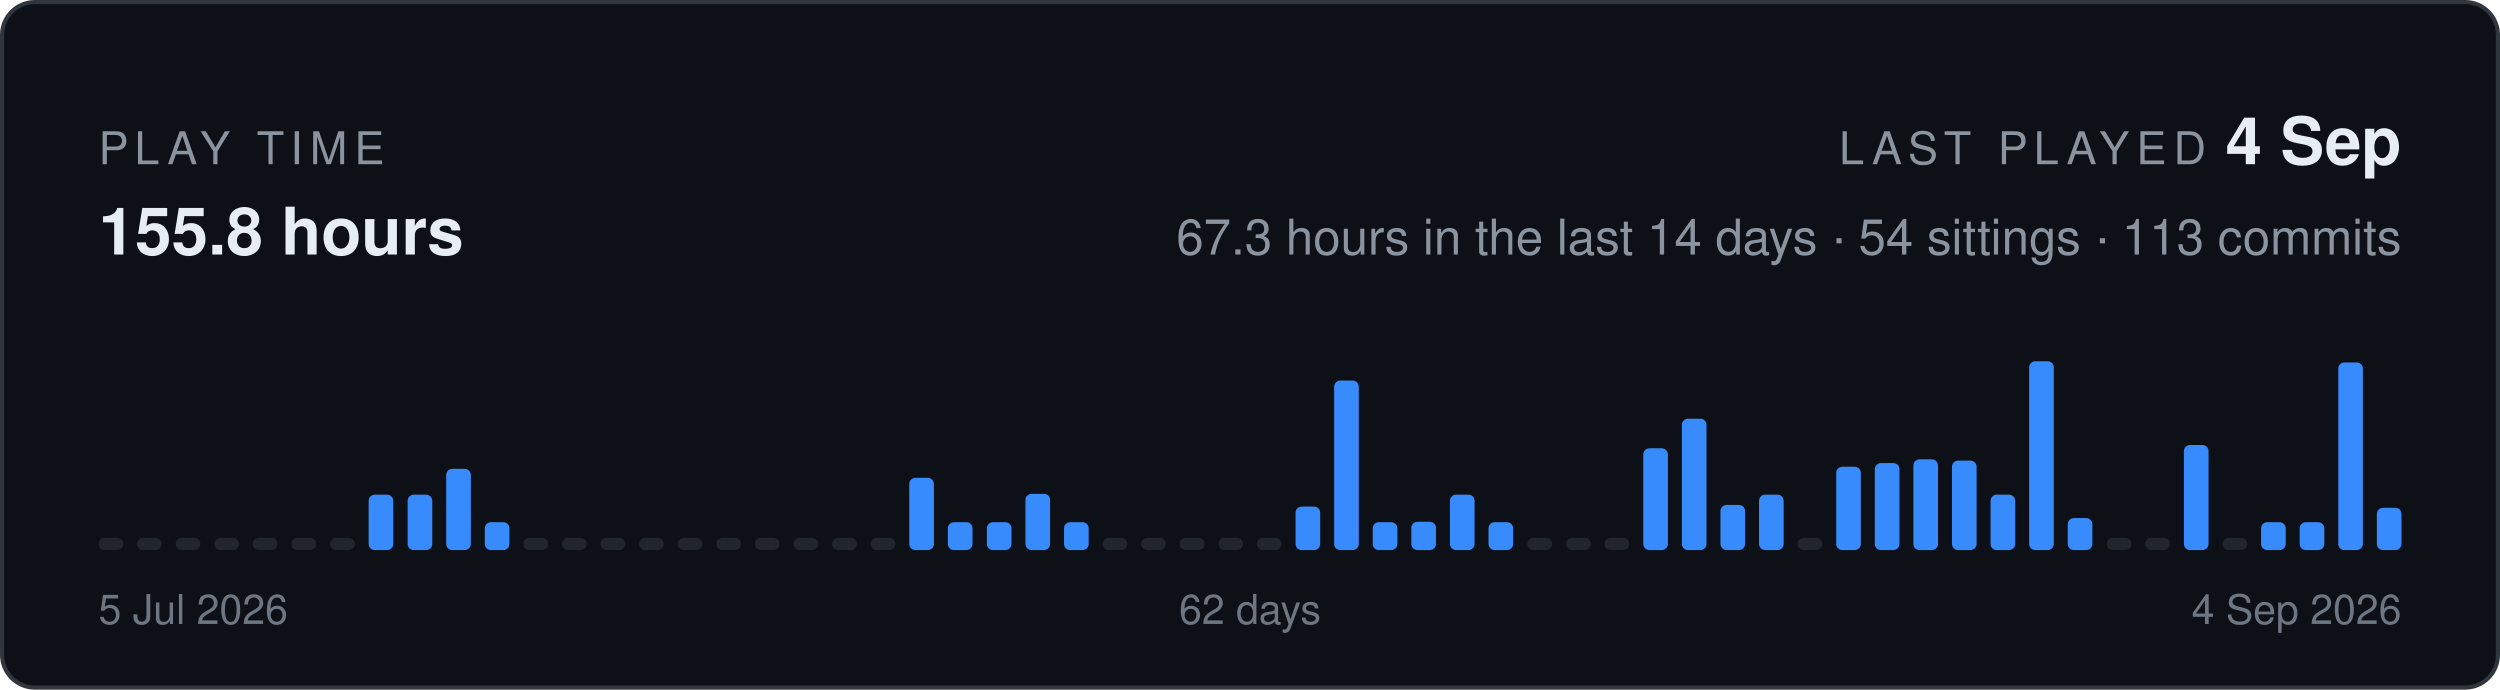
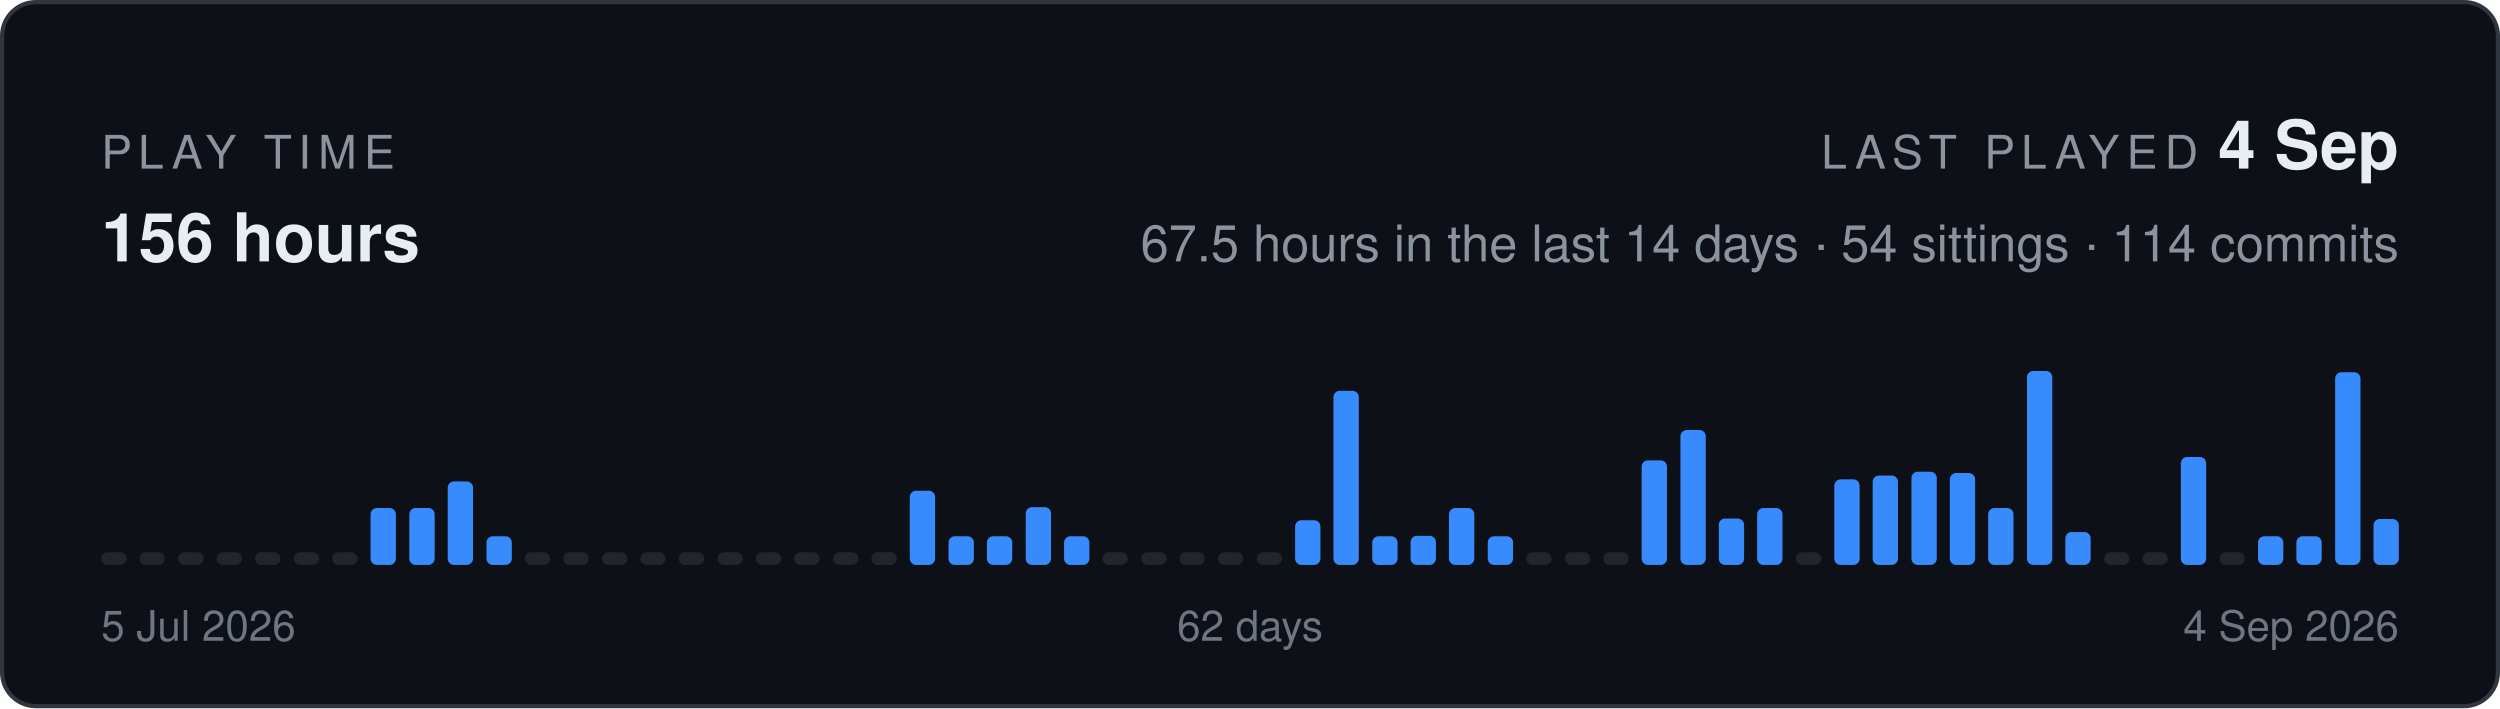
- <svg xmlns="http://www.w3.org/2000/svg" width="609" height="168" viewBox="0 0 609 168" role="img" aria-label="Play time: 155.8 hours over 113 commits, last played 4 Sep">
+ <svg xmlns="http://www.w3.org/2000/svg" width="593" height="168" viewBox="0 0 593 168" role="img" aria-label="Play time: 156 hours over 114 commits, last played 4 Sep">
  <style>
    .card { fill: #0d1117; stroke: #30363d }
    text { font-family: -apple-system, BlinkMacSystemFont, "Segoe UI", Helvetica, Arial, sans-serif }
    .label { font-size: 11px; letter-spacing: 1.7px; fill: #8b949e }
    .stat { font-size: 16px; font-weight: 600; letter-spacing: normal; fill: #e6edf3 }
    .note { font-size: 12px; fill: #8b949e }
    .axis { font-size: 10px; fill: #6e7681 }
    .bar { fill: #388bfd }
    .bar-quiet { fill: #21262d }
  </style>
-   <rect class="card" x="0.5" y="0.5" width="608" height="167" rx="8" />
+   <rect class="card" x="0.5" y="0.5" width="592" height="167" rx="8" />
  <text class="label" x="24" y="40">PLAY TIME</text>
-   <text class="stat" x="24" y="62">155.8 hours</text>
-   <text class="label" x="585" y="40" text-anchor="end">LAST PLAYED <tspan class="stat">4 Sep</tspan>
+   <text class="stat" x="24" y="62">156 hours</text>
+   <text class="label" x="569" y="40" text-anchor="end">LAST PLAYED <tspan class="stat">4 Sep</tspan>
  </text>
-   <text class="note" x="585" y="62" text-anchor="end">67.3 hours in the last 14 days   ·   54 sittings   ·   113 commits</text>
+   <text class="note" x="569" y="62" text-anchor="end">67.5 hours in the last 14 days   ·   54 sittings   ·   114 commits</text>
  <rect class="bar-quiet" x="24.0" y="131.0" width="6" height="3.0" rx="1.5" />
-   <rect class="bar-quiet" x="33.4" y="131.0" width="6" height="3.0" rx="1.5" />
-   <rect class="bar-quiet" x="42.8" y="131.0" width="6" height="3.0" rx="1.5" />
-   <rect class="bar-quiet" x="52.2" y="131.0" width="6" height="3.0" rx="1.5" />
-   <rect class="bar-quiet" x="61.6" y="131.0" width="6" height="3.0" rx="1.5" />
-   <rect class="bar-quiet" x="71.0" y="131.0" width="6" height="3.0" rx="1.5" />
-   <rect class="bar-quiet" x="80.4" y="131.0" width="6" height="3.0" rx="1.5" />
-   <rect class="bar" x="89.8" y="120.5" width="6" height="13.5" rx="1.5" />
-   <rect class="bar" x="99.3" y="120.5" width="6" height="13.5" rx="1.5" />
-   <rect class="bar" x="108.7" y="114.2" width="6" height="19.8" rx="1.5" />
-   <rect class="bar" x="118.1" y="127.2" width="6" height="6.8" rx="1.5" />
-   <rect class="bar-quiet" x="127.5" y="131.0" width="6" height="3.0" rx="1.5" />
-   <rect class="bar-quiet" x="136.9" y="131.0" width="6" height="3.0" rx="1.5" />
-   <rect class="bar-quiet" x="146.3" y="131.0" width="6" height="3.0" rx="1.5" />
-   <rect class="bar-quiet" x="155.7" y="131.0" width="6" height="3.0" rx="1.5" />
-   <rect class="bar-quiet" x="165.1" y="131.0" width="6" height="3.0" rx="1.5" />
-   <rect class="bar-quiet" x="174.5" y="131.0" width="6" height="3.0" rx="1.5" />
-   <rect class="bar-quiet" x="183.9" y="131.0" width="6" height="3.0" rx="1.5" />
-   <rect class="bar-quiet" x="193.3" y="131.0" width="6" height="3.0" rx="1.5" />
-   <rect class="bar-quiet" x="202.7" y="131.0" width="6" height="3.0" rx="1.5" />
-   <rect class="bar-quiet" x="212.1" y="131.0" width="6" height="3.0" rx="1.5" />
-   <rect class="bar" x="221.5" y="116.4" width="6" height="17.6" rx="1.5" />
-   <rect class="bar" x="230.9" y="127.2" width="6" height="6.8" rx="1.5" />
-   <rect class="bar" x="240.4" y="127.2" width="6" height="6.8" rx="1.5" />
-   <rect class="bar" x="249.8" y="120.3" width="6" height="13.7" rx="1.5" />
-   <rect class="bar" x="259.2" y="127.2" width="6" height="6.8" rx="1.5" />
-   <rect class="bar-quiet" x="268.6" y="131.0" width="6" height="3.0" rx="1.5" />
-   <rect class="bar-quiet" x="278.0" y="131.0" width="6" height="3.0" rx="1.5" />
-   <rect class="bar-quiet" x="287.4" y="131.0" width="6" height="3.0" rx="1.5" />
-   <rect class="bar-quiet" x="296.8" y="131.0" width="6" height="3.0" rx="1.5" />
-   <rect class="bar-quiet" x="306.2" y="131.0" width="6" height="3.0" rx="1.5" />
-   <rect class="bar" x="315.6" y="123.4" width="6" height="10.6" rx="1.5" />
-   <rect class="bar" x="325.0" y="92.7" width="6" height="41.3" rx="1.5" />
-   <rect class="bar" x="334.4" y="127.2" width="6" height="6.8" rx="1.5" />
-   <rect class="bar" x="343.8" y="127.1" width="6" height="6.9" rx="1.5" />
-   <rect class="bar" x="353.2" y="120.5" width="6" height="13.5" rx="1.5" />
-   <rect class="bar" x="362.6" y="127.2" width="6" height="6.8" rx="1.5" />
-   <rect class="bar-quiet" x="372.1" y="131.0" width="6" height="3.0" rx="1.5" />
-   <rect class="bar-quiet" x="381.5" y="131.0" width="6" height="3.0" rx="1.5" />
-   <rect class="bar-quiet" x="390.9" y="131.0" width="6" height="3.0" rx="1.5" />
-   <rect class="bar" x="400.3" y="109.2" width="6" height="24.8" rx="1.5" />
-   <rect class="bar" x="409.7" y="102.0" width="6" height="32.0" rx="1.5" />
-   <rect class="bar" x="419.1" y="123.0" width="6" height="11.0" rx="1.5" />
-   <rect class="bar" x="428.5" y="120.5" width="6" height="13.5" rx="1.5" />
-   <rect class="bar-quiet" x="437.9" y="131.0" width="6" height="3.0" rx="1.5" />
-   <rect class="bar" x="447.3" y="113.7" width="6" height="20.3" rx="1.5" />
-   <rect class="bar" x="456.7" y="112.8" width="6" height="21.2" rx="1.5" />
-   <rect class="bar" x="466.1" y="111.9" width="6" height="22.1" rx="1.5" />
-   <rect class="bar" x="475.5" y="112.2" width="6" height="21.8" rx="1.5" />
-   <rect class="bar" x="484.9" y="120.5" width="6" height="13.5" rx="1.5" />
-   <rect class="bar" x="494.3" y="88.0" width="6" height="46.0" rx="1.5" />
-   <rect class="bar" x="503.7" y="126.2" width="6" height="7.8" rx="1.5" />
-   <rect class="bar-quiet" x="513.2" y="131.0" width="6" height="3.0" rx="1.5" />
-   <rect class="bar-quiet" x="522.6" y="131.0" width="6" height="3.0" rx="1.5" />
-   <rect class="bar" x="532.0" y="108.4" width="6" height="25.6" rx="1.5" />
-   <rect class="bar-quiet" x="541.4" y="131.0" width="6" height="3.0" rx="1.5" />
-   <rect class="bar" x="550.8" y="127.2" width="6" height="6.8" rx="1.5" />
-   <rect class="bar" x="560.2" y="127.2" width="6" height="6.8" rx="1.5" />
-   <rect class="bar" x="569.6" y="88.3" width="6" height="45.7" rx="1.5" />
-   <rect class="bar" x="579.0" y="123.7" width="6" height="10.3" rx="1.5" />
+   <rect class="bar-quiet" x="33.1" y="131.0" width="6" height="3.0" rx="1.5" />
+   <rect class="bar-quiet" x="42.3" y="131.0" width="6" height="3.0" rx="1.5" />
+   <rect class="bar-quiet" x="51.4" y="131.0" width="6" height="3.0" rx="1.5" />
+   <rect class="bar-quiet" x="60.5" y="131.0" width="6" height="3.0" rx="1.5" />
+   <rect class="bar-quiet" x="69.7" y="131.0" width="6" height="3.0" rx="1.5" />
+   <rect class="bar-quiet" x="78.8" y="131.0" width="6" height="3.0" rx="1.5" />
+   <rect class="bar" x="87.9" y="120.5" width="6" height="13.5" rx="1.5" />
+   <rect class="bar" x="97.1" y="120.5" width="6" height="13.5" rx="1.5" />
+   <rect class="bar" x="106.2" y="114.2" width="6" height="19.8" rx="1.5" />
+   <rect class="bar" x="115.4" y="127.2" width="6" height="6.8" rx="1.5" />
+   <rect class="bar-quiet" x="124.5" y="131.0" width="6" height="3.0" rx="1.5" />
+   <rect class="bar-quiet" x="133.6" y="131.0" width="6" height="3.0" rx="1.5" />
+   <rect class="bar-quiet" x="142.8" y="131.0" width="6" height="3.0" rx="1.5" />
+   <rect class="bar-quiet" x="151.9" y="131.0" width="6" height="3.0" rx="1.5" />
+   <rect class="bar-quiet" x="161.0" y="131.0" width="6" height="3.0" rx="1.5" />
+   <rect class="bar-quiet" x="170.2" y="131.0" width="6" height="3.0" rx="1.5" />
+   <rect class="bar-quiet" x="179.3" y="131.0" width="6" height="3.0" rx="1.5" />
+   <rect class="bar-quiet" x="188.4" y="131.0" width="6" height="3.0" rx="1.5" />
+   <rect class="bar-quiet" x="197.6" y="131.0" width="6" height="3.0" rx="1.5" />
+   <rect class="bar-quiet" x="206.7" y="131.0" width="6" height="3.0" rx="1.5" />
+   <rect class="bar" x="215.8" y="116.4" width="6" height="17.6" rx="1.5" />
+   <rect class="bar" x="225.0" y="127.2" width="6" height="6.8" rx="1.5" />
+   <rect class="bar" x="234.1" y="127.2" width="6" height="6.8" rx="1.5" />
+   <rect class="bar" x="243.3" y="120.3" width="6" height="13.7" rx="1.5" />
+   <rect class="bar" x="252.4" y="127.2" width="6" height="6.8" rx="1.5" />
+   <rect class="bar-quiet" x="261.5" y="131.0" width="6" height="3.0" rx="1.5" />
+   <rect class="bar-quiet" x="270.7" y="131.0" width="6" height="3.0" rx="1.5" />
+   <rect class="bar-quiet" x="279.8" y="131.0" width="6" height="3.0" rx="1.5" />
+   <rect class="bar-quiet" x="288.9" y="131.0" width="6" height="3.0" rx="1.5" />
+   <rect class="bar-quiet" x="298.1" y="131.0" width="6" height="3.0" rx="1.5" />
+   <rect class="bar" x="307.2" y="123.4" width="6" height="10.6" rx="1.5" />
+   <rect class="bar" x="316.3" y="92.7" width="6" height="41.3" rx="1.5" />
+   <rect class="bar" x="325.5" y="127.2" width="6" height="6.8" rx="1.5" />
+   <rect class="bar" x="334.6" y="127.1" width="6" height="6.9" rx="1.5" />
+   <rect class="bar" x="343.7" y="120.5" width="6" height="13.5" rx="1.5" />
+   <rect class="bar" x="352.9" y="127.2" width="6" height="6.8" rx="1.5" />
+   <rect class="bar-quiet" x="362.0" y="131.0" width="6" height="3.0" rx="1.5" />
+   <rect class="bar-quiet" x="371.2" y="131.0" width="6" height="3.0" rx="1.5" />
+   <rect class="bar-quiet" x="380.3" y="131.0" width="6" height="3.0" rx="1.5" />
+   <rect class="bar" x="389.4" y="109.2" width="6" height="24.8" rx="1.5" />
+   <rect class="bar" x="398.6" y="102.0" width="6" height="32.0" rx="1.5" />
+   <rect class="bar" x="407.7" y="123.0" width="6" height="11.0" rx="1.5" />
+   <rect class="bar" x="416.8" y="120.5" width="6" height="13.5" rx="1.5" />
+   <rect class="bar-quiet" x="426.0" y="131.0" width="6" height="3.0" rx="1.5" />
+   <rect class="bar" x="435.1" y="113.7" width="6" height="20.3" rx="1.5" />
+   <rect class="bar" x="444.2" y="112.8" width="6" height="21.2" rx="1.5" />
+   <rect class="bar" x="453.4" y="111.9" width="6" height="22.1" rx="1.5" />
+   <rect class="bar" x="462.5" y="112.2" width="6" height="21.8" rx="1.5" />
+   <rect class="bar" x="471.6" y="120.5" width="6" height="13.5" rx="1.5" />
+   <rect class="bar" x="480.8" y="88.0" width="6" height="46.0" rx="1.5" />
+   <rect class="bar" x="489.9" y="126.2" width="6" height="7.8" rx="1.5" />
+   <rect class="bar-quiet" x="499.1" y="131.0" width="6" height="3.0" rx="1.5" />
+   <rect class="bar-quiet" x="508.2" y="131.0" width="6" height="3.0" rx="1.5" />
+   <rect class="bar" x="517.3" y="108.4" width="6" height="25.6" rx="1.5" />
+   <rect class="bar-quiet" x="526.5" y="131.0" width="6" height="3.0" rx="1.5" />
+   <rect class="bar" x="535.6" y="127.2" width="6" height="6.8" rx="1.5" />
+   <rect class="bar" x="544.7" y="127.2" width="6" height="6.8" rx="1.5" />
+   <rect class="bar" x="553.9" y="88.3" width="6" height="45.7" rx="1.5" />
+   <rect class="bar" x="563.0" y="123.1" width="6" height="10.9" rx="1.5" />
  <text class="axis" x="24" y="152">5 Jul 2026</text>
-   <text class="axis" x="304.5" y="152" text-anchor="middle">62 days</text>
-   <text class="axis" x="585" y="152" text-anchor="end">4 Sep 2026</text>
+   <text class="axis" x="296.5" y="152" text-anchor="middle">62 days</text>
+   <text class="axis" x="569" y="152" text-anchor="end">4 Sep 2026</text>
</svg>
